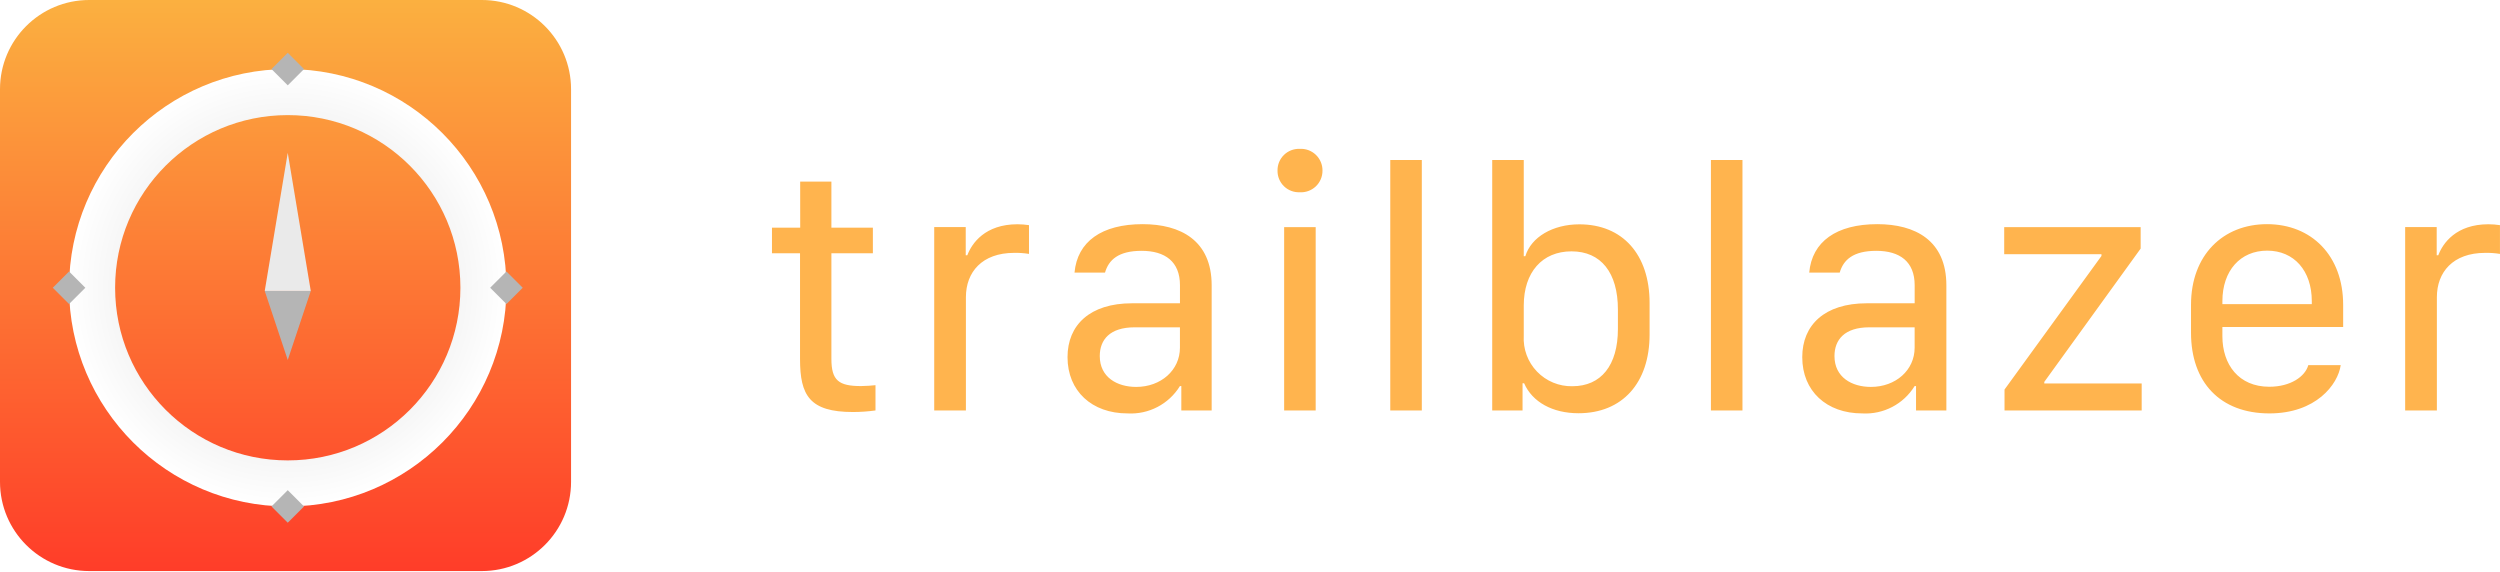
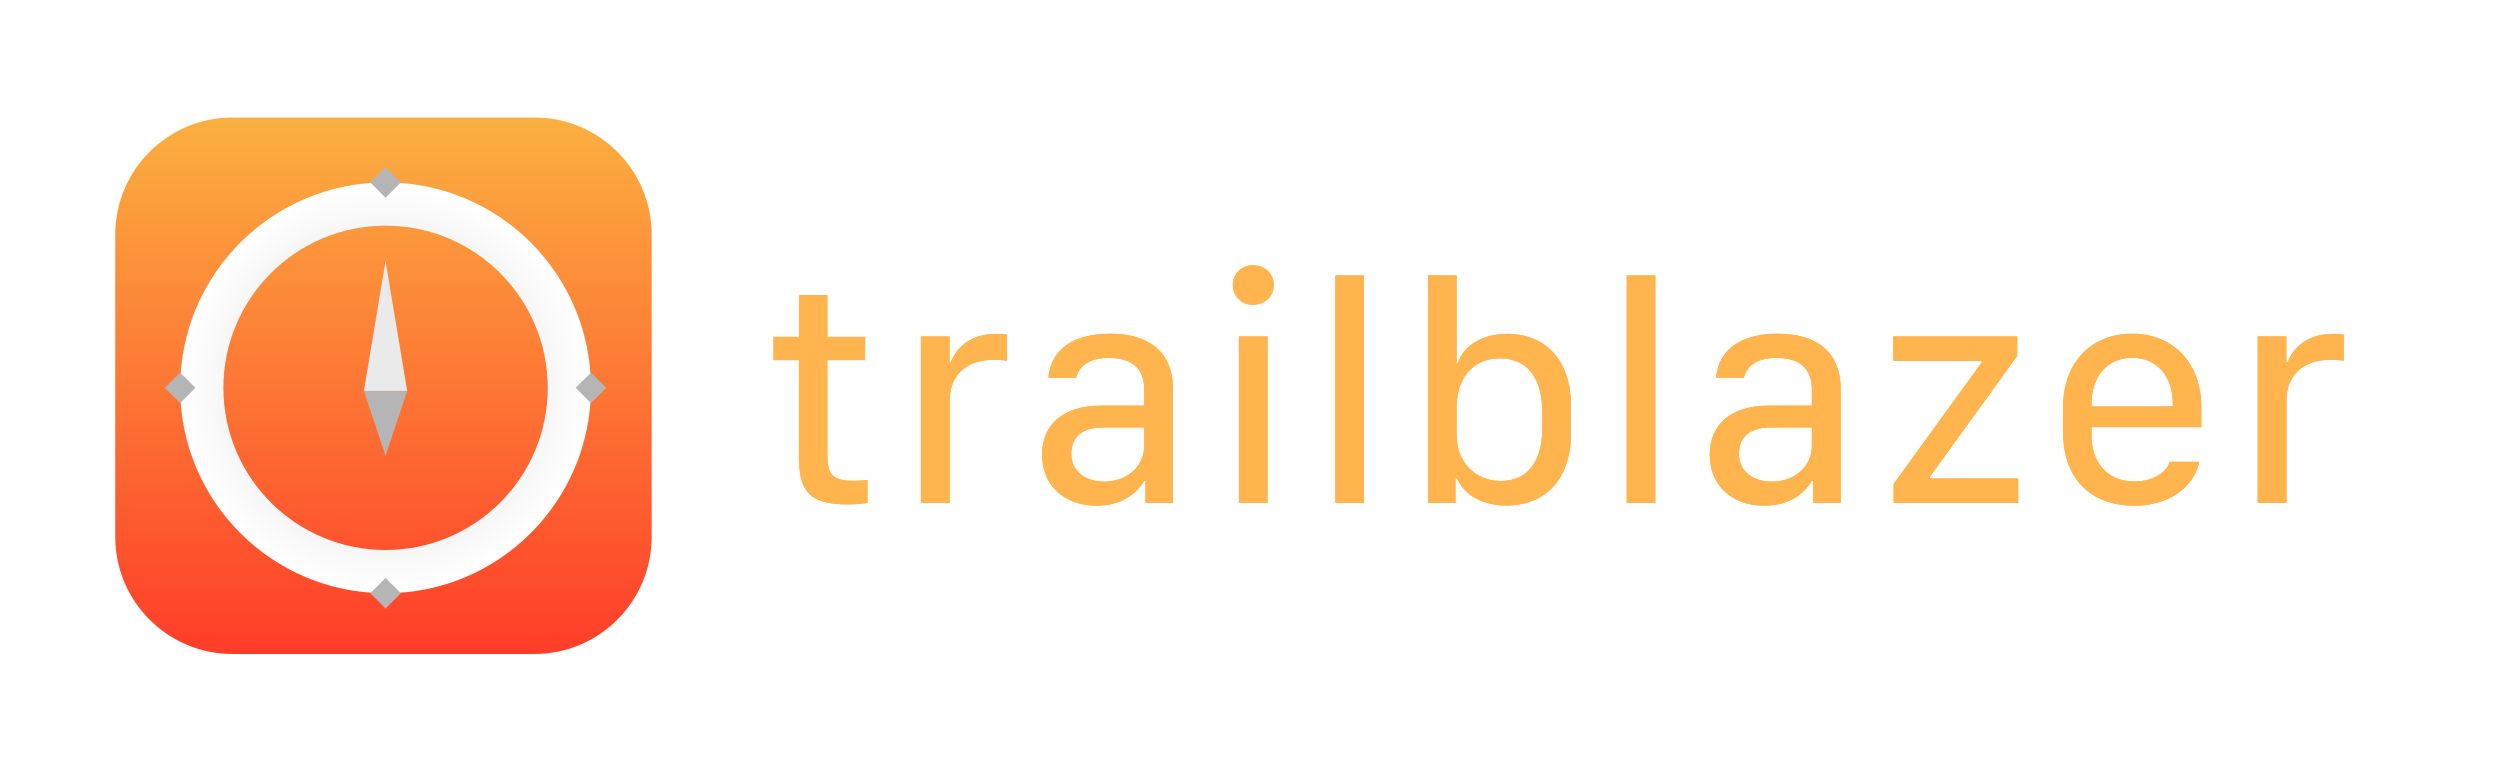
- <svg xmlns="http://www.w3.org/2000/svg" id="Component_2_1" data-name="Component 2 – 1" width="280.181" height="64" viewBox="0 0 280.181 64">
+ <svg xmlns="http://www.w3.org/2000/svg" width="1280" height="395" viewBox="0 0 1280 395">
  <defs>
    <linearGradient id="linear-gradient" x1="0.5" x2="0.5" y2="1.067" gradientUnits="objectBoundingBox">
      <stop offset="0" stop-color="#fbb040" />
      <stop offset="1" stop-color="#ff3527" />
    </linearGradient>
    <radialGradient id="radial-gradient" cx="0.5" cy="0.5" r="0.5" gradientUnits="objectBoundingBox">
      <stop offset="0" stop-color="#fff" />
      <stop offset="0" stop-color="#eaeaea" />
      <stop offset="0.499" stop-color="#fff" />
      <stop offset="0.5" stop-color="#eaeaea" />
      <stop offset="1" stop-color="#fff" />
    </radialGradient>
  </defs>
-   <g id="Component_1_1" data-name="Component 1 – 1">
-     <rect id="Rectangle_3" data-name="Rectangle 3" width="64" height="64" rx="10" fill="url(#linear-gradient)" />
-     <path id="Path_10" data-name="Path 10" d="M24.509,5.16A19.349,19.349,0,1,0,43.859,24.509,19.349,19.349,0,0,0,24.509,5.16m0-5.16A24.509,24.509,0,1,1,0,24.509,24.509,24.509,0,0,1,24.509,0Z" transform="translate(7.74 7.74)" fill="url(#radial-gradient)" />
-     <path id="Path_19" data-name="Path 19" d="M0,0" transform="translate(31.338 8.651) rotate(45)" fill="none" stroke="#b5b5b5" stroke-width="1" />
-     <path id="Path_21" data-name="Path 21" d="M0,0" transform="translate(31.338 57.669) rotate(45)" fill="none" stroke="#b5b5b5" stroke-width="1" />
-     <path id="Path_20" data-name="Path 20" d="M0,0" transform="translate(57.669 33.16) rotate(45)" fill="none" stroke="#b5b5b5" stroke-width="1" />
-     <g id="Group_2" data-name="Group 2" transform="translate(29.669 17.128)">
-       <path id="Polygon_1" data-name="Polygon 1" d="M2.58,0,5.16,7.74H0Z" transform="translate(5.16 23.219) rotate(180)" fill="#b5b5b5" />
-       <path id="Polygon_2" data-name="Polygon 2" d="M2.58,0,5.16,15.48H0Z" fill="#eaeaea" />
+   <g id="Group_26" data-name="Group 26" transform="translate(-580 623)">
+     <rect id="Rectangle_13" data-name="Rectangle 13" width="1280" height="395" transform="translate(580 -623)" fill="none" />
+     <path id="Path_22" data-name="Path 22" d="M14.6,7.336H1.465v11.92H14.52V68.477c0,16.866,4.379,24.651,24.651,24.651a77.356,77.356,0,0,0,10.46-.73V80.64c-1.379.162-4.622.405-6.73.405-10.379,0-13.785-2.595-13.785-12.65V19.256h19.3V7.336h-19.3V-14.072H14.6ZM76.955,92.4H91.713V39.69c0-11.6,7.46-20.6,22.462-20.6a38.322,38.322,0,0,1,6.893.487V6.2a37.714,37.714,0,0,0-5.352-.405c-15.083,0-21.245,8.839-23.354,14.434h-.73V7.092H76.955Zm89.924,1.379c12.569,0,20.272-5.838,24.408-12.731h.649V92.4h14.109V34.176c0-20.921-14.515-28.462-32.111-28.462-19.056,0-30.408,8.109-31.706,22.543h14.191c1.7-5.919,6.244-10.136,17.029-10.136,10.947,0,17.84,5.028,17.84,15.974v8.433h-22.3c-19.623,0-30,10.136-30,25.056C138.985,83.4,150.337,93.776,166.88,93.776Zm4.054-12.325c-8.839,0-16.948-4.46-16.948-14.353,0-7.622,4.7-13.38,16.218-13.38h21.083v9.487C191.287,73.666,182.449,81.451,170.934,81.451ZM236.694-19.18a9.912,9.912,0,0,0,10.3,10.055c6.163,0,10.623-4.217,10.623-10.055,0-5.919-4.46-10.136-10.623-10.136A9.93,9.93,0,0,0,236.694-19.18ZM239.775,92.4h14.677V7.092H239.775Zm49.38,0h14.677V-24.127H289.155Zm87.573,1.3c20.353,0,33.084-14.028,33.084-36.652V42.366c0-22.543-12.569-36.571-32.679-36.571-12.326,0-22.462,5.919-25.138,14.839h-.73V-24.127H336.589V92.4H350.7V79.748h.73C355.239,88.506,364.727,93.7,376.728,93.7ZM373.89,81.127c-13.136,0-22.624-9.731-22.624-23.516V43.582c0-15.488,8.6-25.219,22.218-25.219,13.7,0,21.57,9.893,21.57,27.084v9.082C395.054,71.4,387.269,81.127,373.89,81.127ZM438.352,92.4h14.677V-24.127H438.352Zm70.382,1.379c12.569,0,20.272-5.838,24.408-12.731h.649V92.4H547.9V34.176c0-20.921-14.515-28.462-32.111-28.462-19.056,0-30.408,8.109-31.706,22.543h14.191c1.7-5.919,6.244-10.136,17.029-10.136,10.947,0,17.84,5.028,17.84,15.974v8.433h-22.3c-19.624,0-30,10.136-30,25.056C480.839,83.4,492.192,93.776,508.734,93.776Zm4.054-12.325c-8.839,0-16.948-4.46-16.948-14.353,0-7.622,4.7-13.38,16.218-13.38h21.083v9.487C533.142,73.666,524.3,81.451,512.788,81.451ZM574.98,92.4H638.8V79.829H593.468V79.1L638.31,17.066V7.092H574.818V19.661h45.248v.811l-45.085,62.2Zm123.252,1.379c21.57,0,31.868-13.38,33.165-22.462H716.315c-1.46,5.271-8.19,10.055-18.164,10.055-14.191,0-21.813-10.3-21.813-23.516v-4.3h56.195v-10.3c0-22.948-14.758-37.544-35.436-37.544-20.434,0-35.355,14.353-35.355,37.544V56.232C661.742,79.262,675.284,93.776,698.232,93.776ZM676.338,42.934V41.555c0-14.191,8.352-23.516,20.84-23.516s20.759,9.325,20.759,23.516v1.379ZM761.4,92.4h14.758V39.69c0-11.6,7.46-20.6,22.462-20.6a38.321,38.321,0,0,1,6.893.487V6.2a37.712,37.712,0,0,0-5.352-.405c-15.083,0-21.245,8.839-23.354,14.434h-.73V7.092H761.4Z" transform="translate(974.535 -457.858)" fill="#ffb44e" />
+     <path id="Path_23" data-name="Path 23" d="M14.6,7.336H1.465v11.92H14.52V68.477c0,16.866,4.379,24.651,24.651,24.651a77.356,77.356,0,0,0,10.46-.73V80.64c-1.379.162-4.622.405-6.73.405-10.379,0-13.785-2.595-13.785-12.65V19.256h19.3V7.336h-19.3V-14.072H14.6ZM76.955,92.4H91.713V39.69c0-11.6,7.46-20.6,22.462-20.6a38.322,38.322,0,0,1,6.893.487V6.2a37.714,37.714,0,0,0-5.352-.405c-15.083,0-21.245,8.839-23.354,14.434h-.73V7.092H76.955Zm89.924,1.379c12.569,0,20.272-5.838,24.408-12.731h.649V92.4h14.109V34.176c0-20.921-14.515-28.462-32.111-28.462-19.056,0-30.408,8.109-31.706,22.543h14.191c1.7-5.919,6.244-10.136,17.029-10.136,10.947,0,17.84,5.028,17.84,15.974v8.433h-22.3c-19.623,0-30,10.136-30,25.056C138.985,83.4,150.337,93.776,166.88,93.776Zm4.054-12.325c-8.839,0-16.948-4.46-16.948-14.353,0-7.622,4.7-13.38,16.218-13.38h21.083v9.487C191.287,73.666,182.449,81.451,170.934,81.451ZM236.694-19.18a9.912,9.912,0,0,0,10.3,10.055c6.163,0,10.623-4.217,10.623-10.055,0-5.919-4.46-10.136-10.623-10.136A9.93,9.93,0,0,0,236.694-19.18ZM239.775,92.4h14.677V7.092H239.775Zm49.38,0h14.677V-24.127H289.155Zm87.573,1.3c20.353,0,33.084-14.028,33.084-36.652V42.366c0-22.543-12.569-36.571-32.679-36.571-12.326,0-22.462,5.919-25.138,14.839h-.73V-24.127H336.589V92.4H350.7V79.748h.73C355.239,88.506,364.727,93.7,376.728,93.7ZM373.89,81.127c-13.136,0-22.624-9.731-22.624-23.516V43.582c0-15.488,8.6-25.219,22.218-25.219,13.7,0,21.57,9.893,21.57,27.084v9.082C395.054,71.4,387.269,81.127,373.89,81.127ZM438.352,92.4h14.677V-24.127H438.352Zm70.382,1.379c12.569,0,20.272-5.838,24.408-12.731h.649V92.4H547.9V34.176c0-20.921-14.515-28.462-32.111-28.462-19.056,0-30.408,8.109-31.706,22.543h14.191c1.7-5.919,6.244-10.136,17.029-10.136,10.947,0,17.84,5.028,17.84,15.974v8.433h-22.3c-19.624,0-30,10.136-30,25.056C480.839,83.4,492.192,93.776,508.734,93.776Zm4.054-12.325c-8.839,0-16.948-4.46-16.948-14.353,0-7.622,4.7-13.38,16.218-13.38h21.083v9.487C533.142,73.666,524.3,81.451,512.788,81.451ZM574.98,92.4H638.8V79.829H593.468V79.1L638.31,17.066V7.092H574.818V19.661h45.248v.811l-45.085,62.2Zm123.252,1.379c21.57,0,31.868-13.38,33.165-22.462H716.315c-1.46,5.271-8.19,10.055-18.164,10.055-14.191,0-21.813-10.3-21.813-23.516v-4.3h56.195v-10.3c0-22.948-14.758-37.544-35.436-37.544-20.434,0-35.355,14.353-35.355,37.544V56.232C661.742,79.262,675.284,93.776,698.232,93.776ZM676.338,42.934V41.555c0-14.191,8.352-23.516,20.84-23.516s20.759,9.325,20.759,23.516v1.379ZM761.4,92.4h14.758V39.69c0-11.6,7.46-20.6,22.462-20.6a38.321,38.321,0,0,1,6.893.487V6.2a37.712,37.712,0,0,0-5.352-.405c-15.083,0-21.245,8.839-23.354,14.434h-.73V7.092H761.4Z" transform="translate(974.535 -457.858)" fill="#ffb44e" />
+     <g id="Component_1_1" data-name="Component 1 – 1" transform="translate(639 -562.832)">
+       <rect id="Rectangle_3" data-name="Rectangle 3" width="274.664" height="274.664" rx="60" fill="url(#linear-gradient)" />
+       <path id="Path_10" data-name="Path 10" d="M105.168,22.141A83.028,83.028,0,1,0,188.2,105.168a83.028,83.028,0,0,0-83.028-83.028m0-22.141A105.168,105.168,0,1,1,0,105.168,105.168,105.168,0,0,1,105.168,0Z" transform="translate(33.233 33.233)" fill="url(#radial-gradient)" />
+       <path id="Path_19" data-name="Path 19" d="M0,0" transform="translate(134.492 37.145) rotate(45)" fill="none" stroke="#b5b5b5" stroke-width="1" />
+       <path id="Path_21" data-name="Path 21" d="M0,0" transform="translate(134.492 247.482) rotate(45)" fill="none" stroke="#b5b5b5" stroke-width="1" />
+       <path id="Path_20" data-name="Path 20" d="M0,0" transform="translate(247.482 142.311) rotate(45)" fill="none" stroke="#b5b5b5" stroke-width="1" />
+       <g id="Group_2" data-name="Group 2" transform="translate(127.323 73.486)">
+         <path id="Polygon_1" data-name="Polygon 1" d="M11.078,0,22.156,33.233H0Z" transform="translate(22.156 99.7) rotate(180)" fill="#b5b5b5" />
+         <path id="Polygon_2" data-name="Polygon 2" d="M11.078,0,22.156,66.467H0Z" fill="#eaeaea" />
+       </g>
+       <rect id="Rectangle_5" data-name="Rectangle 5" width="11.078" height="11.078" transform="translate(130.569 243.57) rotate(-45)" fill="#b5b5b5" />
+       <rect id="Rectangle_6" data-name="Rectangle 6" width="11.078" height="11.078" transform="translate(235.738 138.401) rotate(-45)" fill="#b5b5b5" />
+       <rect id="Rectangle_7" data-name="Rectangle 7" width="11.078" height="11.078" transform="translate(25.401 138.401) rotate(-45)" fill="#b5b5b5" />
+       <rect id="Rectangle_8" data-name="Rectangle 8" width="11.078" height="11.078" transform="translate(130.569 33.233) rotate(-45)" fill="#b5b5b5" />
    </g>
-     <rect id="Rectangle_5" data-name="Rectangle 5" width="2.58" height="2.58" transform="translate(30.425 56.758) rotate(-45)" fill="#b5b5b5" />
-     <rect id="Rectangle_6" data-name="Rectangle 6" width="2.58" height="2.58" transform="translate(54.934 32.249) rotate(-45)" fill="#b5b5b5" />
-     <rect id="Rectangle_7" data-name="Rectangle 7" width="2.58" height="2.58" transform="translate(5.916 32.249) rotate(-45)" fill="#b5b5b5" />
-     <rect id="Rectangle_8" data-name="Rectangle 8" width="2.58" height="2.58" transform="translate(30.425 7.74) rotate(-45)" fill="#b5b5b5" />
  </g>
-   <path id="Path_22" data-name="Path 22" d="M4.629-20.488H1.465v2.871H4.609V-5.762C4.609-1.7,5.664.176,10.547.176A18.632,18.632,0,0,0,13.066,0V-2.832c-.332.039-1.113.1-1.621.1-2.5,0-3.32-.625-3.32-3.047V-17.617h4.648v-2.871H8.125v-5.156h-3.5ZM19.648,0H23.2V-12.7c0-2.793,1.8-4.961,5.41-4.961a9.23,9.23,0,0,1,1.66.117v-3.223a9.084,9.084,0,0,0-1.289-.1c-3.633,0-5.117,2.129-5.625,3.477h-.176v-3.164H19.648ZM41.307.332a6.458,6.458,0,0,0,5.879-3.066h.156V0h3.4V-14.023c0-5.039-3.5-6.855-7.734-6.855-4.59,0-7.324,1.953-7.637,5.43h3.418c.41-1.426,1.5-2.441,4.1-2.441,2.637,0,4.3,1.211,4.3,3.848v2.031H41.815c-4.727,0-7.227,2.441-7.227,6.035C34.588-2.168,37.323.332,41.307.332Zm.977-2.969c-2.129,0-4.082-1.074-4.082-3.457,0-1.836,1.133-3.223,3.906-3.223h5.078v2.285C47.186-4.512,45.057-2.637,42.284-2.637ZM58.123-26.875a2.387,2.387,0,0,0,2.48,2.422,2.408,2.408,0,0,0,2.559-2.422A2.412,2.412,0,0,0,60.6-29.316,2.392,2.392,0,0,0,58.123-26.875ZM58.865,0H62.4V-20.547H58.865ZM70.759,0h3.535V-28.066H70.759ZM91.852.313c4.9,0,7.969-3.379,7.969-8.828v-3.535c0-5.43-3.027-8.809-7.871-8.809-2.969,0-5.41,1.426-6.055,3.574h-.176V-28.066H82.184V0h3.4V-3.047h.176C86.676-.937,88.961.313,91.852.313Zm-.684-3.027a5.352,5.352,0,0,1-5.449-5.664v-3.379c0-3.73,2.07-6.074,5.352-6.074,3.3,0,5.2,2.383,5.2,6.523v2.188C96.266-5.059,94.391-2.715,91.168-2.715ZM106.695,0h3.535V-28.066h-3.535Zm16.952.332a6.458,6.458,0,0,0,5.879-3.066h.156V0h3.4V-14.023c0-5.039-3.5-6.855-7.734-6.855-4.59,0-7.324,1.953-7.637,5.43h3.418c.41-1.426,1.5-2.441,4.1-2.441,2.637,0,4.3,1.211,4.3,3.848v2.031h-5.371c-4.727,0-7.227,2.441-7.227,6.035C116.928-2.168,119.662.332,123.647.332Zm.977-2.969c-2.129,0-4.082-1.074-4.082-3.457,0-1.836,1.133-3.223,3.906-3.223h5.078v2.285C129.526-4.512,127.4-2.637,124.623-2.637ZM139.6,0h15.371V-3.027H144.056V-3.2l10.8-14.941v-2.4H139.564v3.027h10.9v.2L139.6-2.344ZM169.29.332c5.2,0,7.676-3.223,7.988-5.41h-3.633c-.352,1.27-1.973,2.422-4.375,2.422-3.418,0-5.254-2.48-5.254-5.664V-9.355h13.535v-2.48c0-5.527-3.555-9.043-8.535-9.043-4.922,0-8.516,3.457-8.516,9.043v3.125C160.5-3.164,163.762.332,169.29.332Zm-5.273-12.246v-.332c0-3.418,2.012-5.664,5.02-5.664s5,2.246,5,5.664v.332ZM184.5,0h3.555V-12.7c0-2.793,1.8-4.961,5.41-4.961a9.23,9.23,0,0,1,1.66.117v-3.223a9.084,9.084,0,0,0-1.289-.1c-3.633,0-5.117,2.129-5.625,3.477h-.176v-3.164H184.5Z" transform="translate(85.052 46)" fill="#ffb44e" />
</svg>
